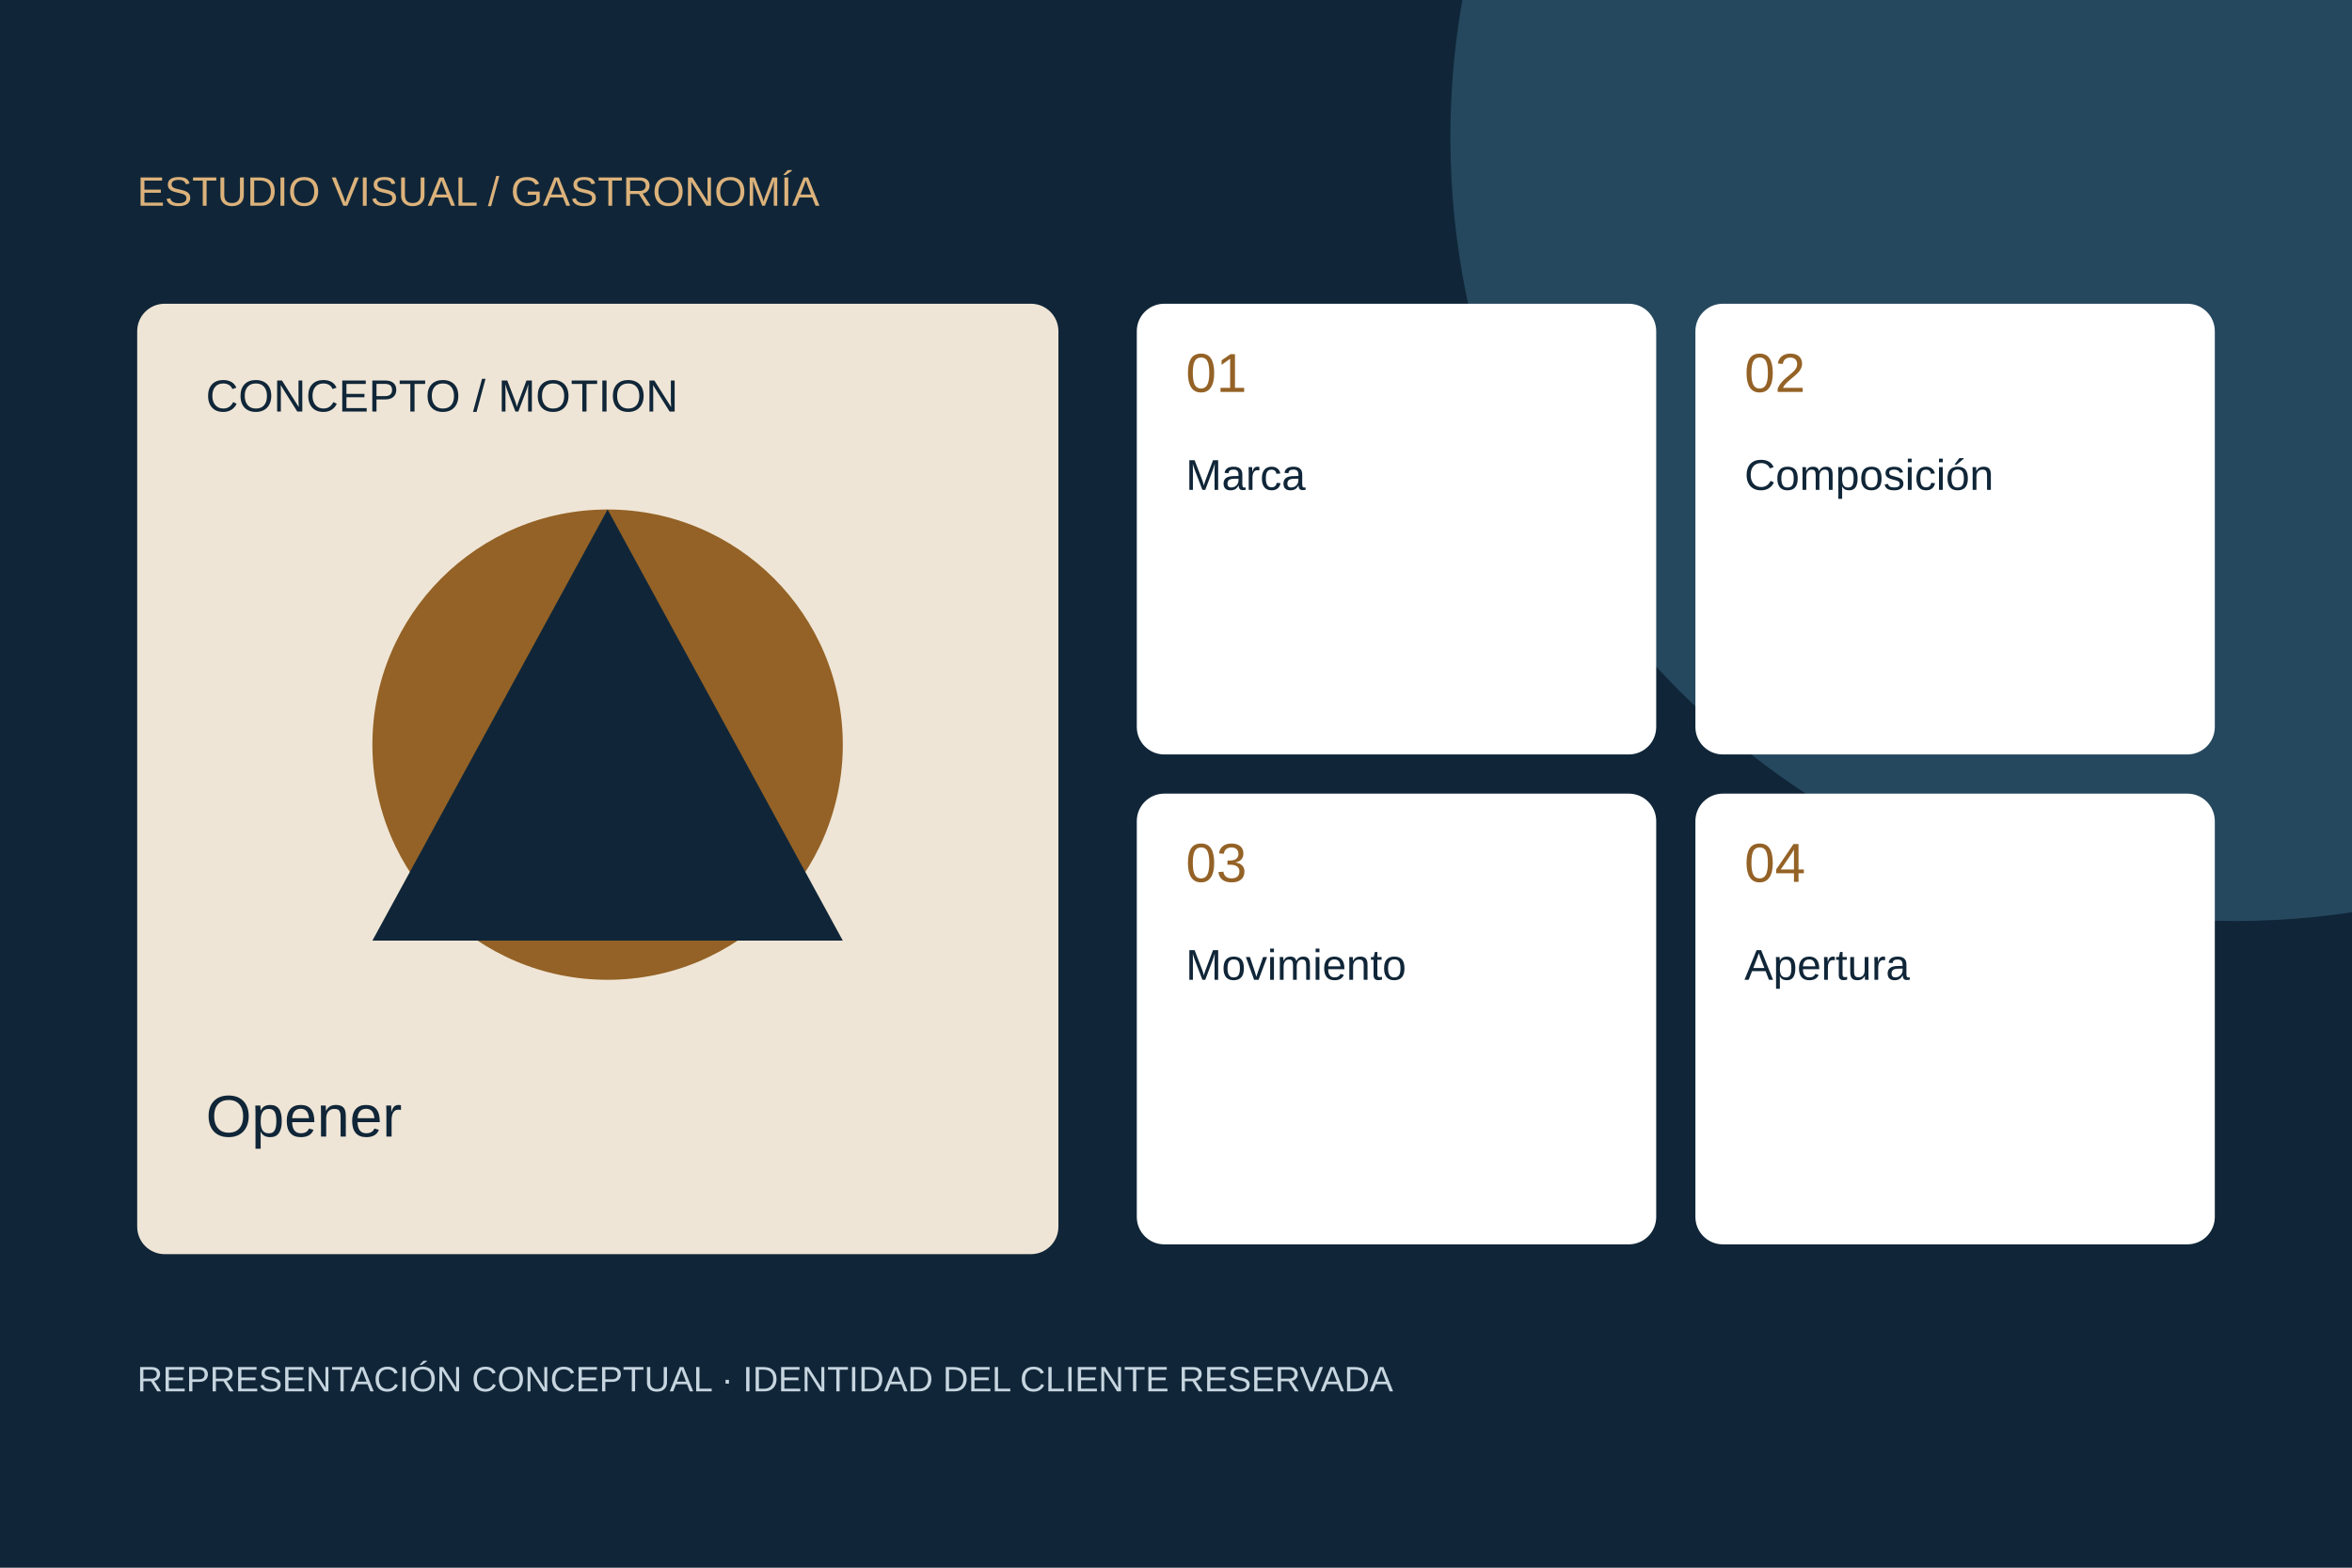
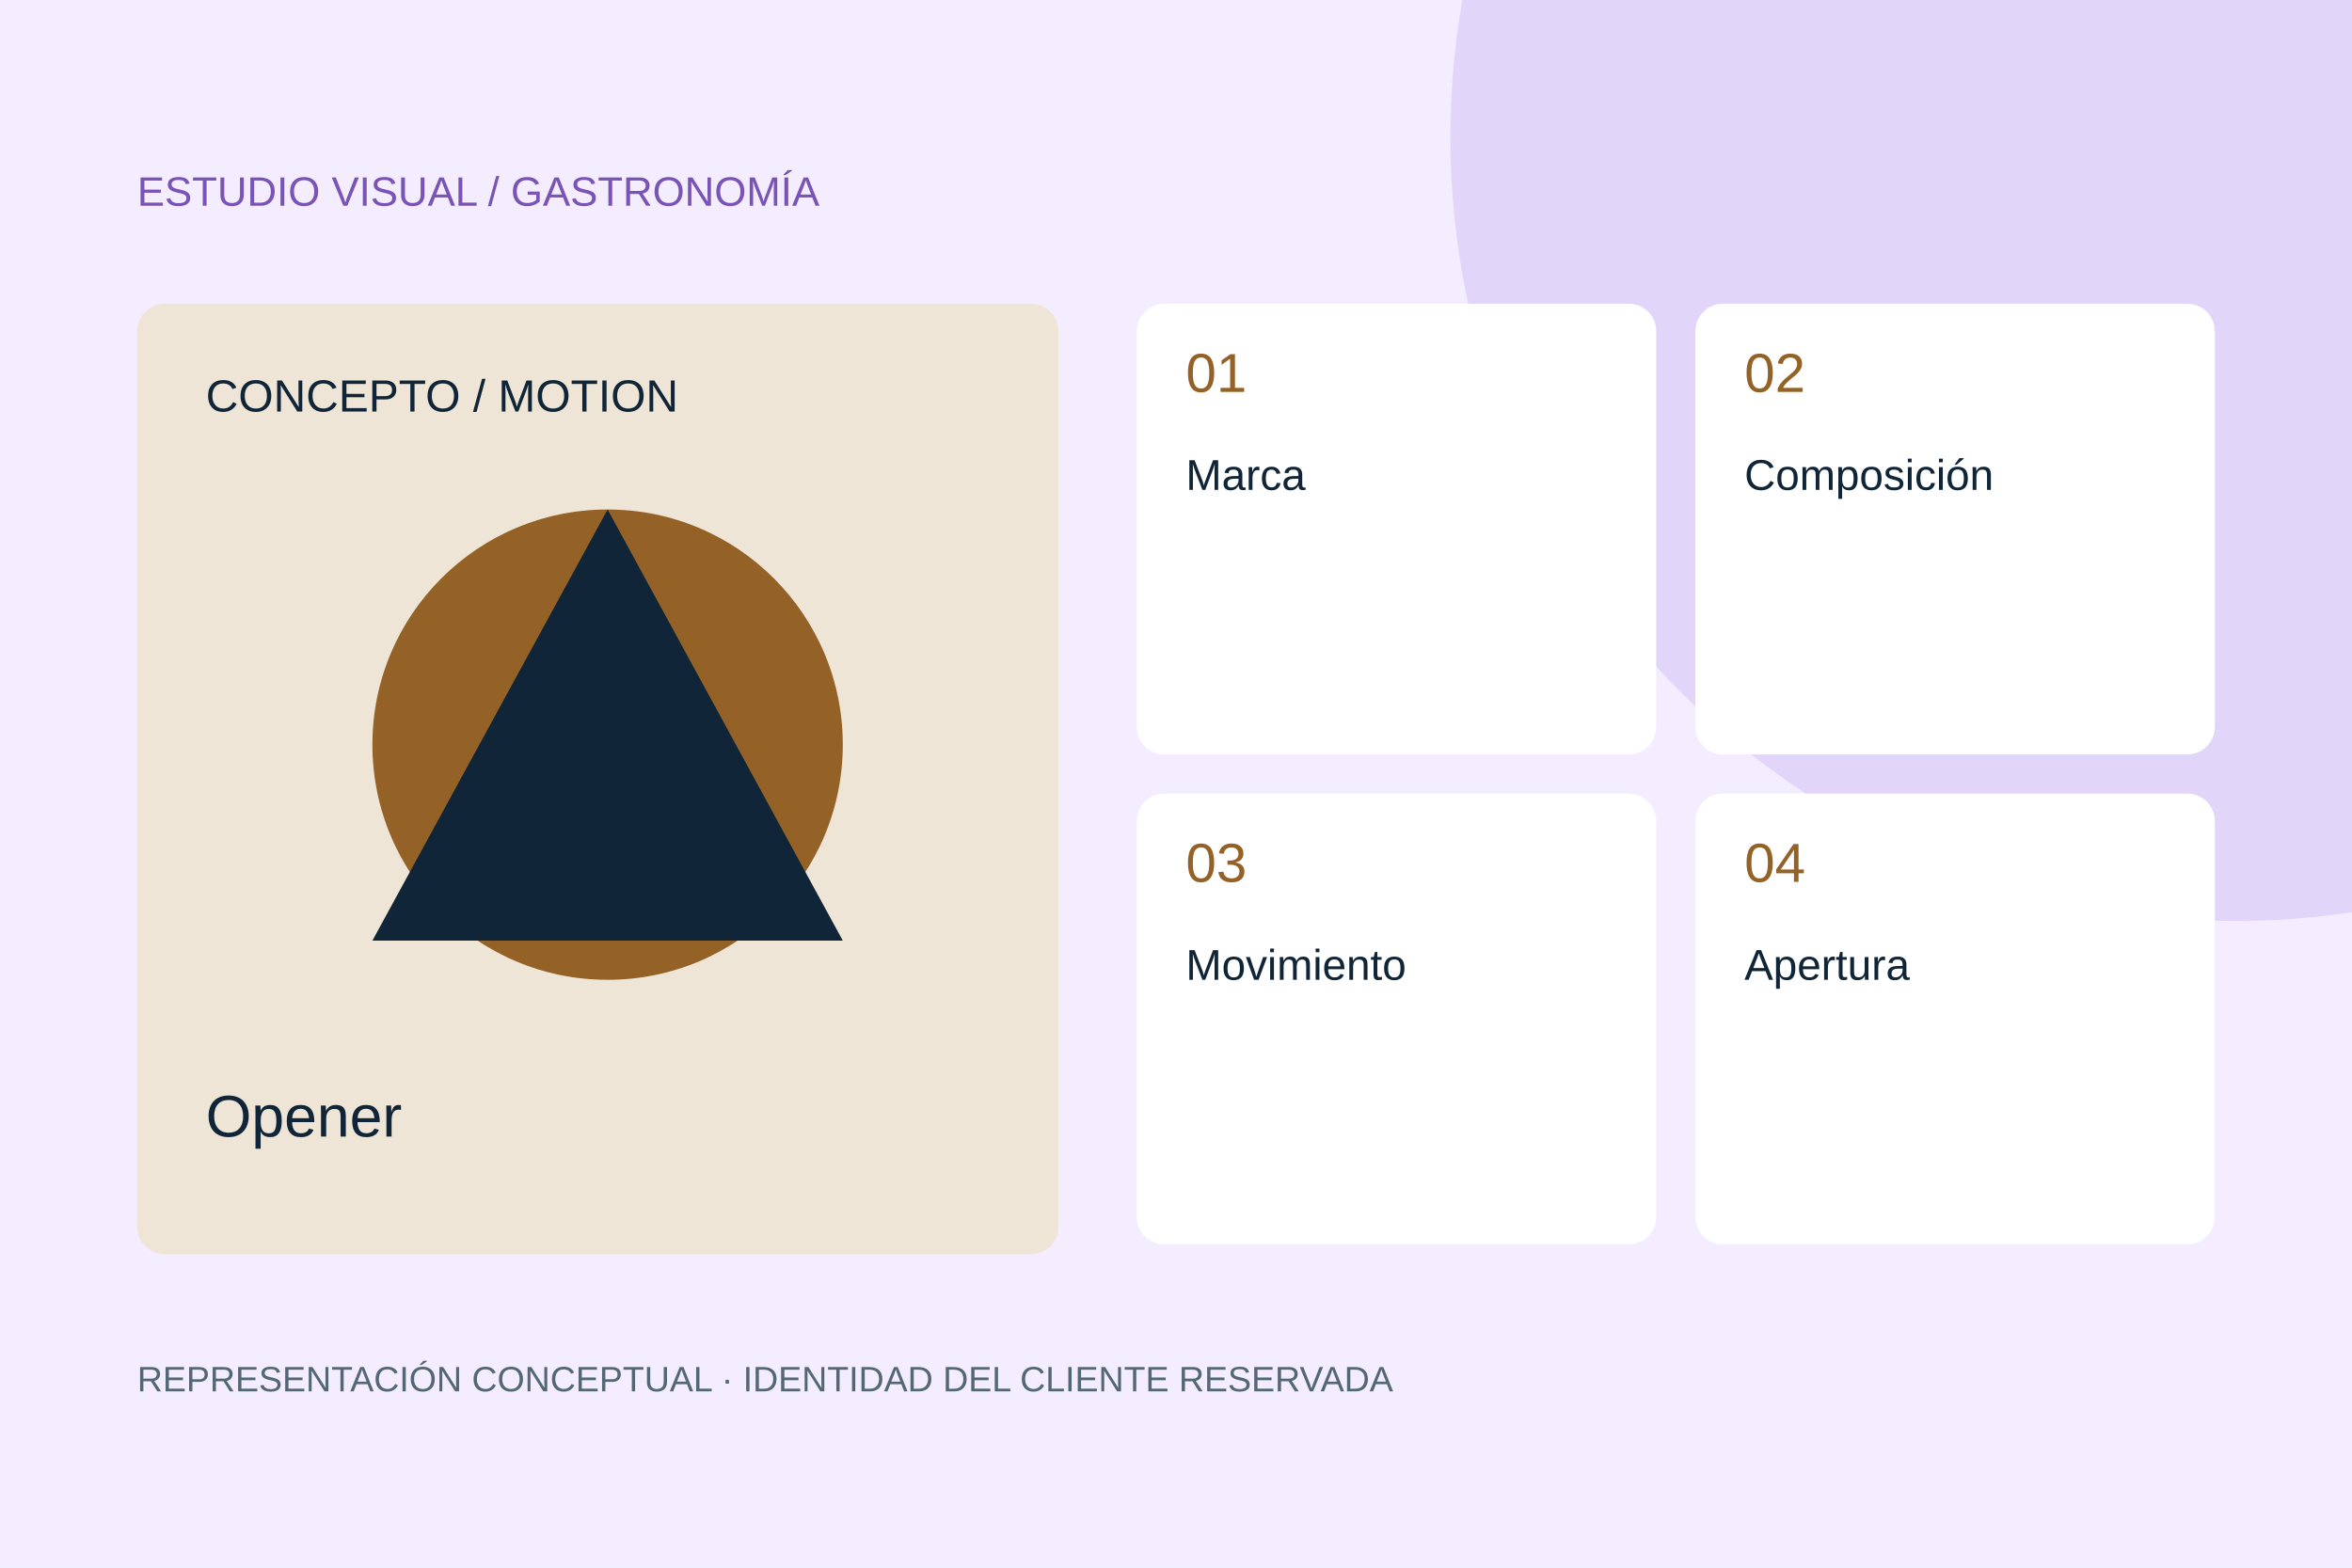
<svg xmlns="http://www.w3.org/2000/svg" width="1200" height="800" viewBox="0 0 1200 800">
-   <rect width="1200" height="800" fill="#102638" />
-   <circle cx="1140" cy="70" r="400" fill="#25485e" />
+   <rect width="1200" height="800" fill="#f3edff" />
+   <circle cx="1140" cy="70" r="400" fill="#e2d5fa" />
  <style>text{font-family:Arial,sans-serif} .label{fill:#536775;font-size:19px}.title{fill:#102638;font-size:25px;font-weight:bold}</style>
-   <text x="70" y="105" fill="#dcb27b" font-size="21">ESTUDIO VISUAL / GASTRONOMÍA</text>
+   <text x="70" y="105" fill="#7953b5" font-size="21">ESTUDIO VISUAL / GASTRONOMÍA</text>
  <rect x="70" y="155" width="470" height="485" rx="14" fill="#efe5d6" />
  <text x="105" y="210" fill="#102638" font-size="23">CONCEPTO / MOTION</text>
  <circle cx="310" cy="380" r="120" fill="#946226" />
  <path d="M190 480 L310 260 L430 480 Z" fill="#102638" />
  <text x="105" y="580" fill="#102638" font-size="30">Opener</text>
  <rect x="580" y="155" width="265" height="230" rx="14" fill="#fff" />
  <text x="605" y="200" fill="#946226" font-size="28">01</text>
  <text x="605" y="250" fill="#102638" font-size="22">Marca</text>
  <rect x="865" y="155" width="265" height="230" rx="14" fill="#fff" />
  <text x="890" y="200" fill="#946226" font-size="28">02</text>
  <text x="890" y="250" fill="#102638" font-size="22">Composición</text>
  <rect x="580" y="405" width="265" height="230" rx="14" fill="#fff" />
  <text x="605" y="450" fill="#946226" font-size="28">03</text>
  <text x="605" y="500" fill="#102638" font-size="22">Movimiento</text>
  <rect x="865" y="405" width="265" height="230" rx="14" fill="#fff" />
  <text x="890" y="450" fill="#946226" font-size="28">04</text>
  <text x="890" y="500" fill="#102638" font-size="22">Apertura</text>
-   <text x="70" y="710" fill="#c6d5df" font-size="18">REPRESENTACIÓN CONCEPTUAL · IDENTIDAD DEL CLIENTE RESERVADA</text>
+   <text x="70" y="710" fill="#536775" font-size="18">REPRESENTACIÓN CONCEPTUAL · IDENTIDAD DEL CLIENTE RESERVADA</text>
</svg>
